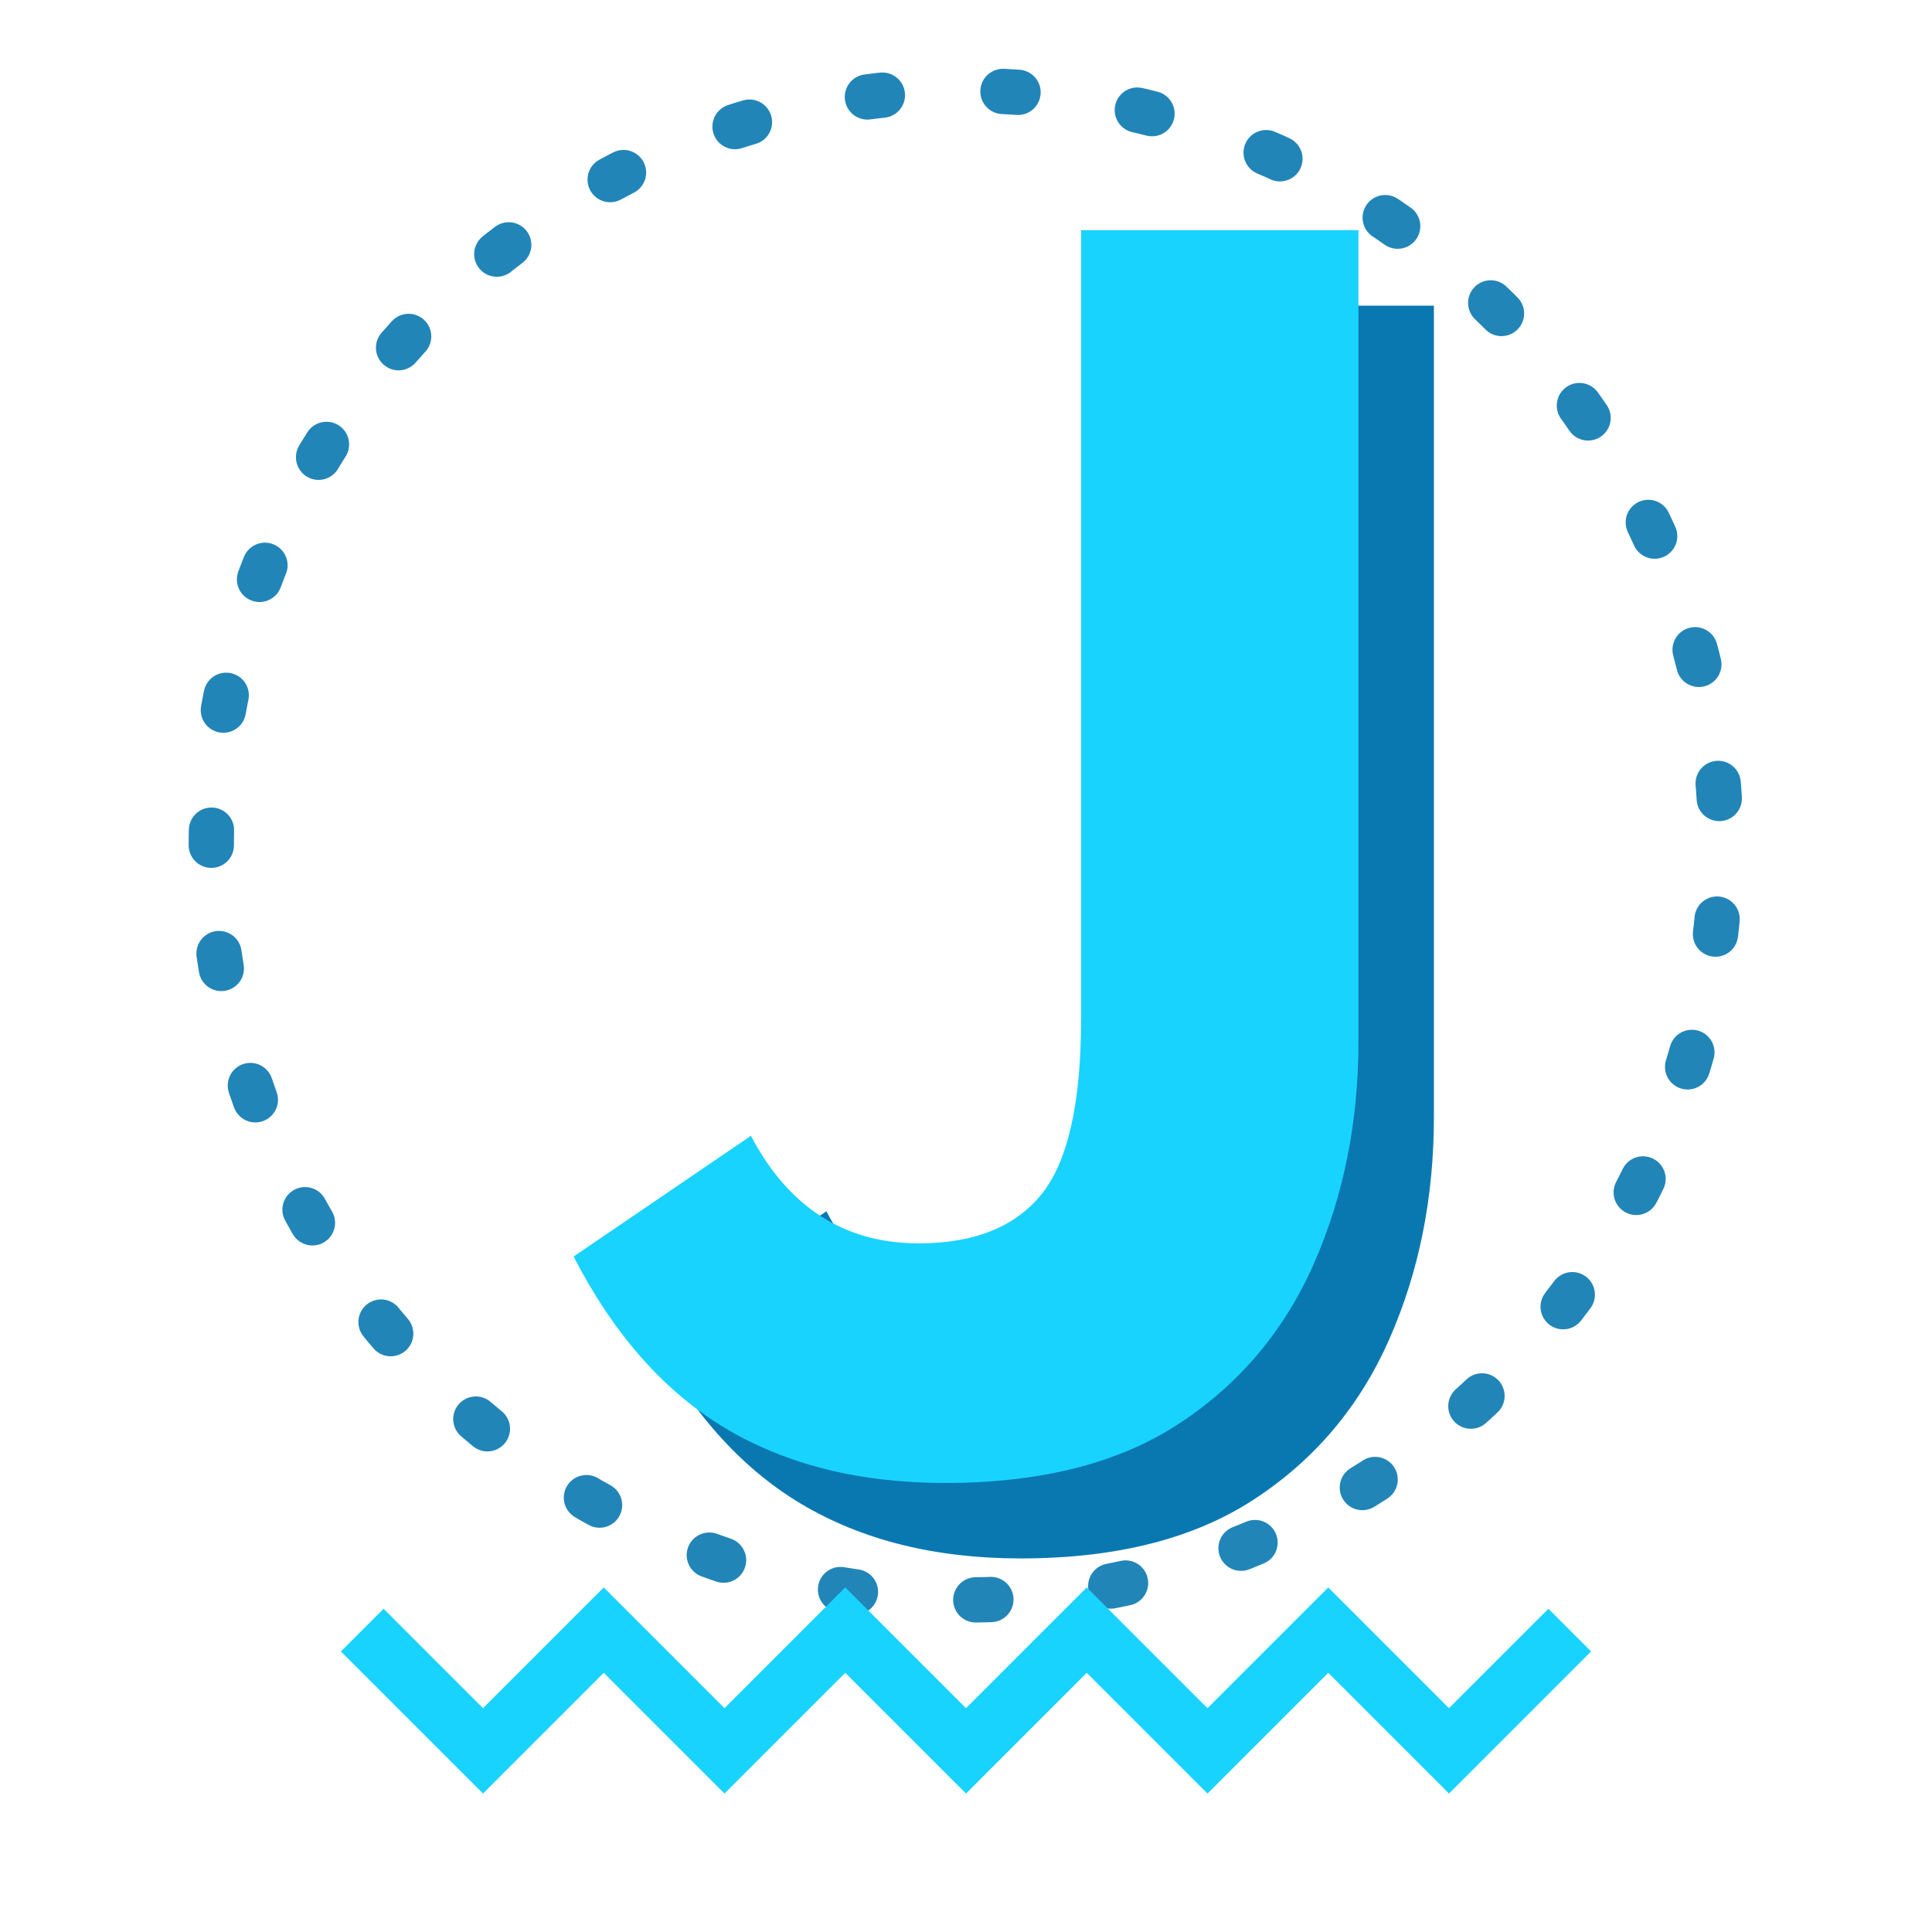
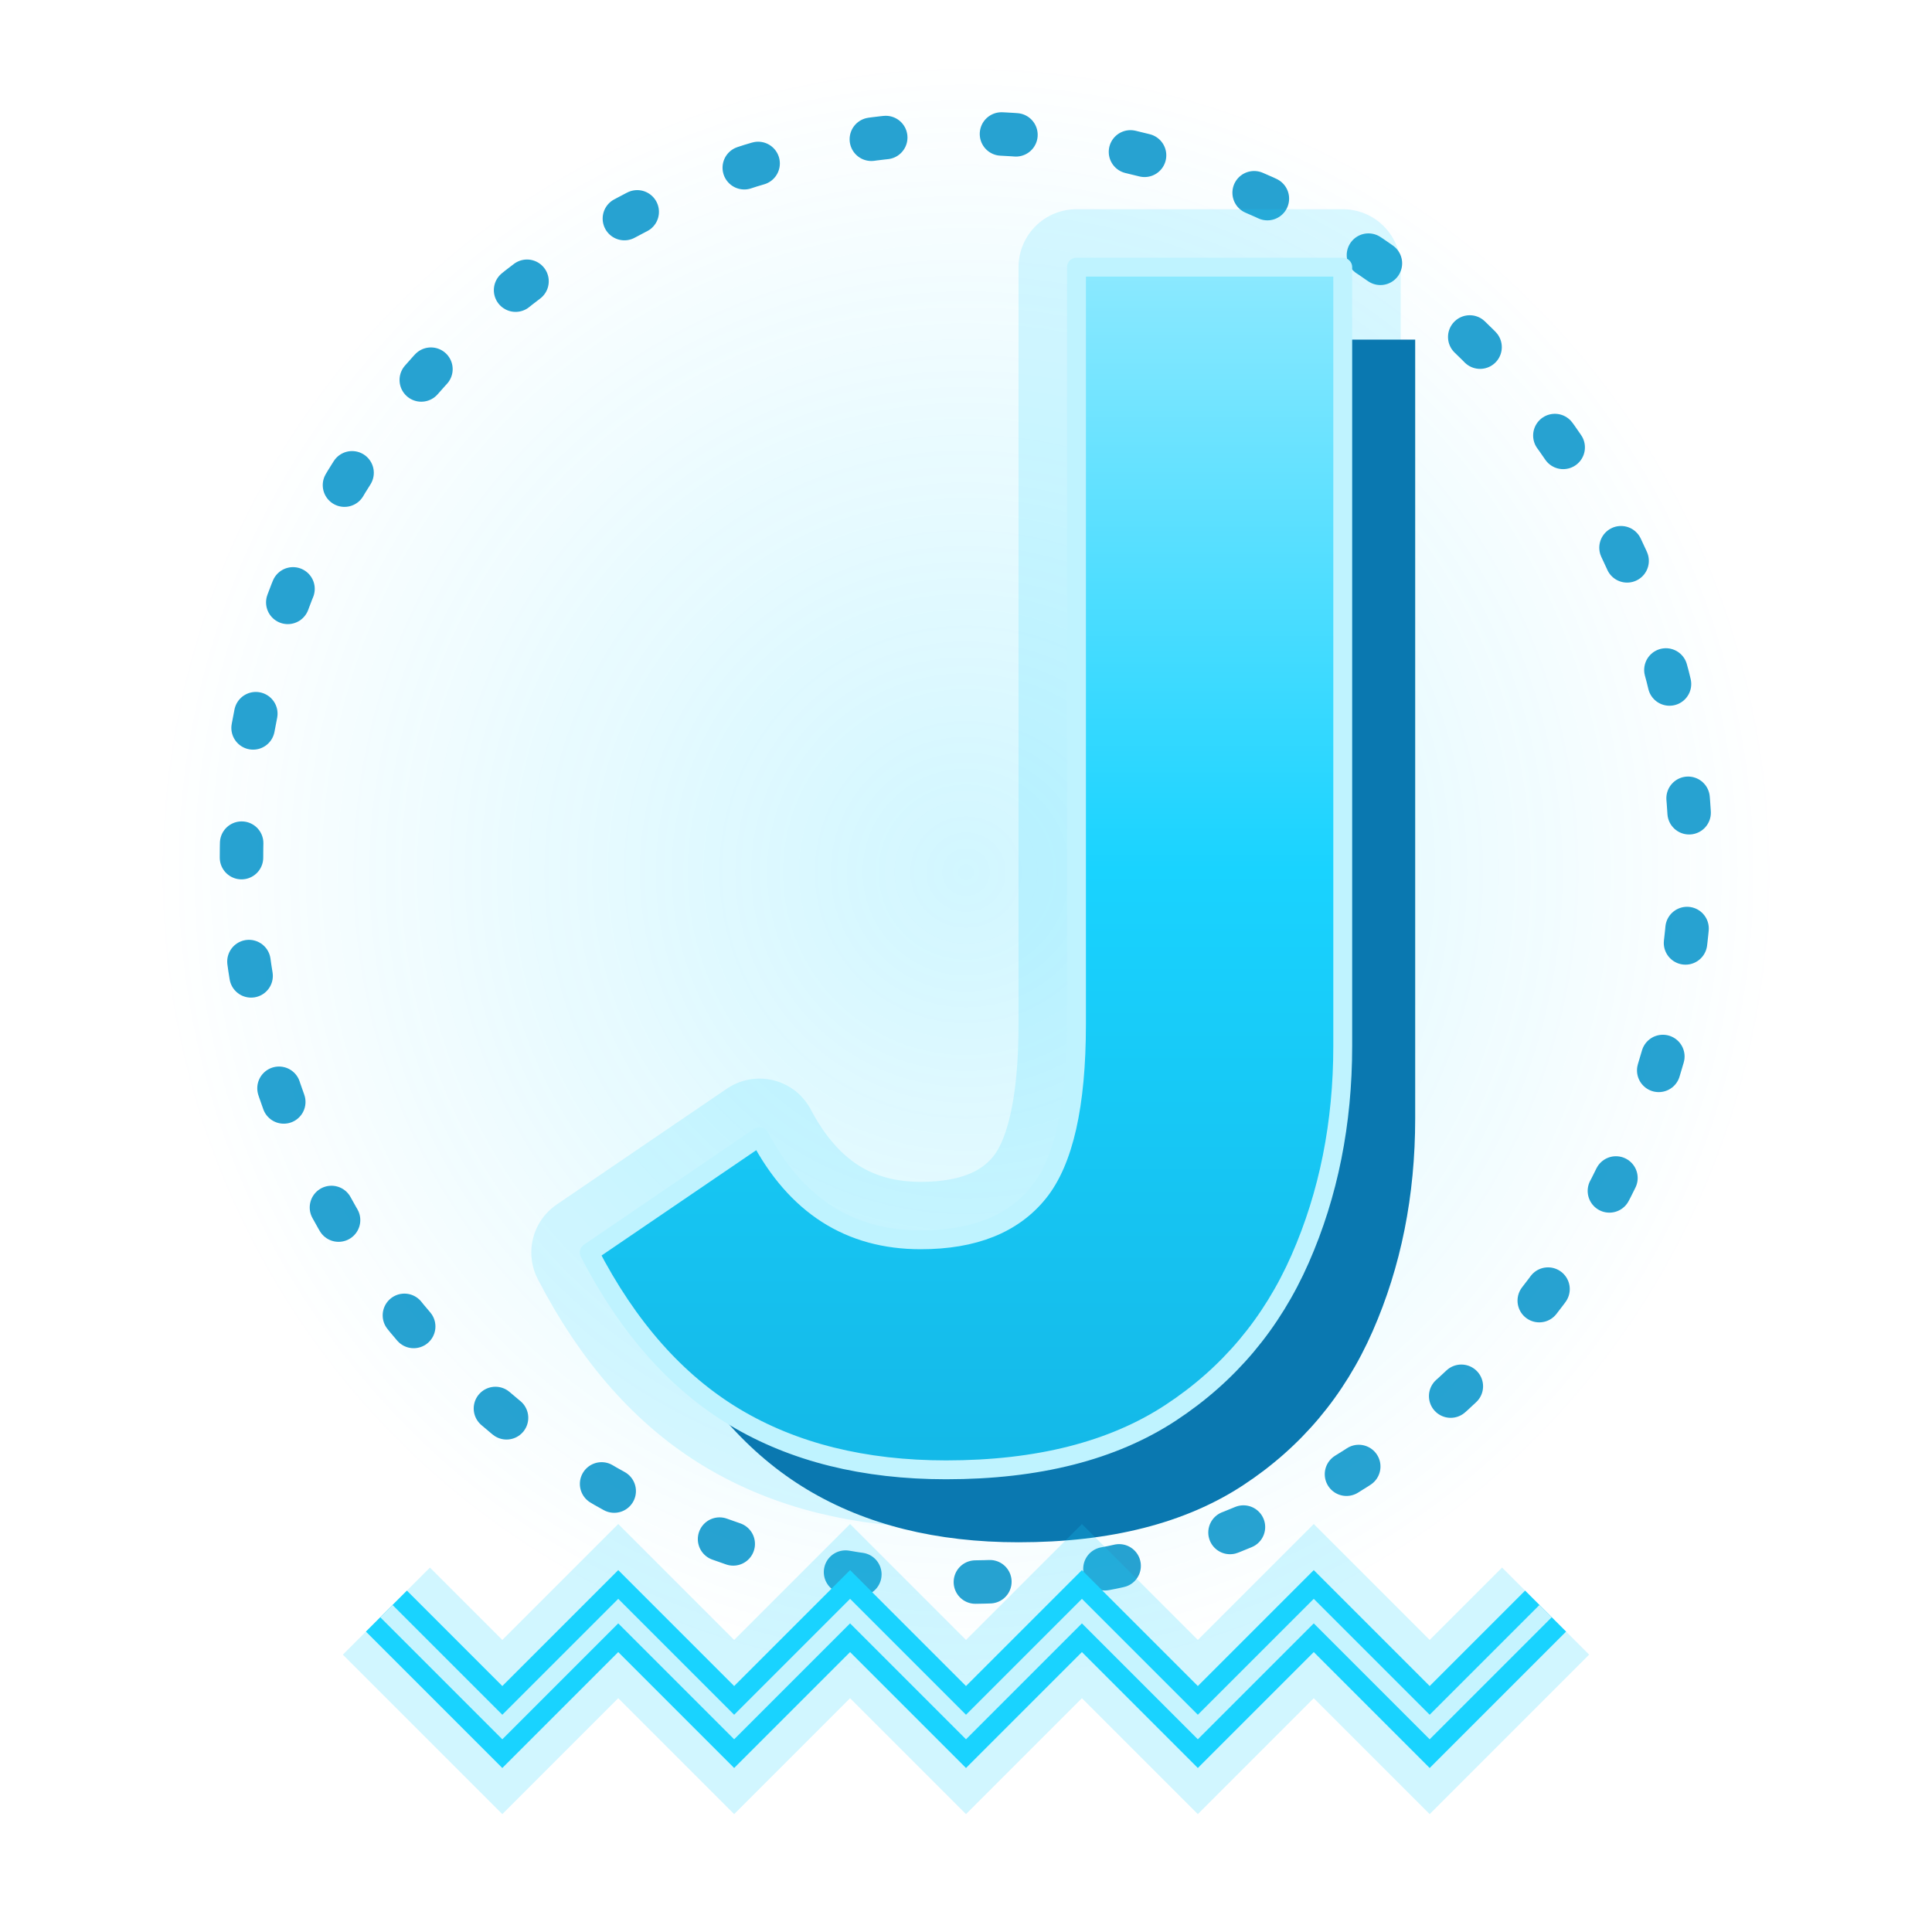
<svg xmlns="http://www.w3.org/2000/svg" width="256" height="256" viewBox="0 0 256 256">
+   <defs>
+     <radialGradient id="radial-gradient-1" cx="128" cy="115.56" r="107.52" gradientUnits="userSpaceOnUse">
+       <stop offset="0" stop-color="#19d3ff" stop-opacity="0.2" />
+       <stop offset="0.55" stop-color="#19d3ff" stop-opacity="0.09" />
+       <stop offset="1" stop-color="#19d3ff" stop-opacity="0" />
+     </radialGradient>
+     <linearGradient id="linear-gradient-1" x1="128" y1="35.4" x2="128" y2="194.76" gradientUnits="userSpaceOnUse">
+       <stop offset="0" stop-color="#8ce9ff" />
+       <stop offset="0.5" stop-color="#19d3ff" />
+       <stop offset="1" stop-color="#14b8e7" />
+     </linearGradient>
+   </defs>
  <g>
-     <path d="M28 112 C28 56.77 72.77 12 128 12 C183.23 12 228 56.77 228 112 C228 167.23 183.23 212 128 212 C72.77 212 28 167.23 28 112 Z" fill="none" stroke="#0a78b0" stroke-width="6" stroke-linecap="round" stroke-linejoin="round" stroke-dasharray="2 16" opacity="0.9" />
    <g>
-       <path d="M135.25 206.5 C123.92 206.5 114.21 204.08 106.12 199.25 C98.04 194.42 91.33 186.83 86 176.5 L109.5 160.5 C114.5 170 121.92 174.75 131.75 174.75 C139.08 174.75 144.5 172.58 148 168.25 C151.5 163.92 153.25 156.17 153.25 145 L153.25 40.5 L190 40.5 L190 148 C190 158.67 188.04 168.46 184.12 177.38 C180.21 186.29 174.25 193.38 166.25 198.62 C158.25 203.88 147.92 206.5 135.25 206.5 Z" fill="#0a78b0" />
+       <circle cx="128" cy="115.56" r="107.52" fill="url(#radial-gradient-1)" />
+       <path d="M32 113.64 C32 60.62 74.98 17.64 128 17.64 C181.02 17.64 224 60.62 224 113.64 C224 166.66 181.02 209.64 128 209.64 C74.98 209.64 32 166.66 32 113.64 Z" fill="none" stroke="#0f98cc" stroke-width="5.76" stroke-linecap="round" stroke-linejoin="round" stroke-dasharray="1.92 15.36" opacity="0.9" />
+       <g opacity="0.16">
+         <path d="M125.36 194.76 C114.48 194.76 105.16 192.44 97.4 187.8 C89.64 183.16 83.2 175.88 78.08 165.96 L100.64 150.6 C105.44 159.72 112.56 164.28 122 164.28 C129.04 164.28 134.24 162.2 137.6 158.04 C140.96 153.88 142.64 146.44 142.64 135.72 L142.64 35.4 L177.92 35.4 L177.92 138.6 C177.92 148.84 176.04 158.24 172.28 166.8 C168.52 175.36 162.8 182.16 155.12 187.2 C147.44 192.24 137.52 194.76 125.36 194.76 Z" fill="#19d3ff" stroke="#19d3ff" stroke-width="15.36" stroke-linecap="round" stroke-linejoin="round" />
+       </g>
+       <g>
+         <path d="M134.96 204.36 C124.08 204.36 114.76 202.04 107 197.4 C99.24 192.76 92.8 185.48 87.68 175.56 L110.24 160.2 C115.04 169.32 122.16 173.88 131.6 173.88 C138.64 173.88 143.84 171.8 147.2 167.64 C150.56 163.48 152.24 156.04 152.24 145.32 L152.24 45 L187.52 45 L187.52 148.2 C187.52 158.44 185.64 167.84 181.88 176.4 C178.12 184.96 172.4 191.76 164.72 196.8 C157.04 201.84 147.12 204.36 134.96 204.36 Z" fill="#0a78b0" />
+       </g>
+       <g>
+         <path d="M125.36 194.76 C114.48 194.76 105.16 192.44 97.4 187.8 C89.64 183.16 83.2 175.88 78.08 165.96 L100.64 150.6 C105.44 159.72 112.56 164.28 122 164.28 C129.04 164.28 134.24 162.2 137.6 158.04 C140.96 153.88 142.64 146.44 142.64 135.72 L142.64 35.4 L177.92 35.4 L177.92 138.6 C177.92 148.84 176.04 158.24 172.28 166.8 C168.52 175.36 162.8 182.16 155.12 187.2 C147.44 192.24 137.52 194.76 125.36 194.76 Z" fill="url(#linear-gradient-1)" />
+       </g>
+       <g>
+         <path d="M125.36 194.76 C114.48 194.76 105.16 192.44 97.4 187.8 C89.64 183.16 83.2 175.88 78.08 165.96 L100.64 150.6 C105.44 159.72 112.56 164.28 122 164.28 C129.04 164.28 134.24 162.2 137.6 158.04 C140.96 153.88 142.64 146.44 142.64 135.72 L142.64 35.4 L177.92 35.4 L177.92 138.6 C177.92 148.84 176.04 158.24 172.28 166.8 C168.52 175.36 162.8 182.16 155.12 187.2 C147.44 192.24 137.52 194.76 125.36 194.76 Z" fill="none" stroke="#bff3ff" stroke-width="2.5" stroke-linecap="round" stroke-linejoin="round" />
+       </g>
+       <polyline points="51.2,213.48 66.56,228.84 81.92,213.48 97.28,228.84 112.64,213.48 128,228.84 143.36,213.48 158.72,228.84 174.08,213.48 189.44,228.84 204.8,213.48" fill="none" stroke="#19d3ff" stroke-width="16.32" stroke-miterlimit="10" opacity="0.2" />
+       <polyline points="51.2,213.48 66.56,228.84 81.92,213.48 97.28,228.84 112.64,213.48 128,228.84 143.36,213.48 158.72,228.84 174.08,213.48 189.44,228.84 204.8,213.48" fill="none" stroke="#19d3ff" stroke-width="7.68" stroke-miterlimit="10" />
+       <polyline points="51.2,213.48 66.56,228.84 81.92,213.48 97.28,228.84 112.64,213.48 128,228.84 143.36,213.48 158.72,228.84 174.08,213.48 189.44,228.84 204.8,213.48" fill="none" stroke="#c6f4ff" stroke-width="2.3" stroke-miterlimit="10" />
    </g>
-     <g>
-       <path d="M125.25 196.5 C113.92 196.5 104.21 194.08 96.12 189.25 C88.04 184.42 81.33 176.83 76 166.5 L99.5 150.5 C104.5 160 111.92 164.75 121.75 164.75 C129.08 164.75 134.5 162.58 138 158.25 C141.5 153.92 143.25 146.17 143.25 135 L143.25 30.5 L180 30.5 L180 138 C180 148.67 178.04 158.46 174.12 167.38 C170.21 176.29 164.25 183.38 156.25 188.62 C148.25 193.88 137.92 196.5 125.25 196.5 Z" fill="#19d3ff" />
-     </g>
-     <polyline points="48,216 64,232 80,216 96,232 112,216 128,232 144,216 160,232 176,216 192,232 208,216" fill="none" stroke="#19d3ff" stroke-width="8" stroke-miterlimit="10" />
  </g>
</svg>
